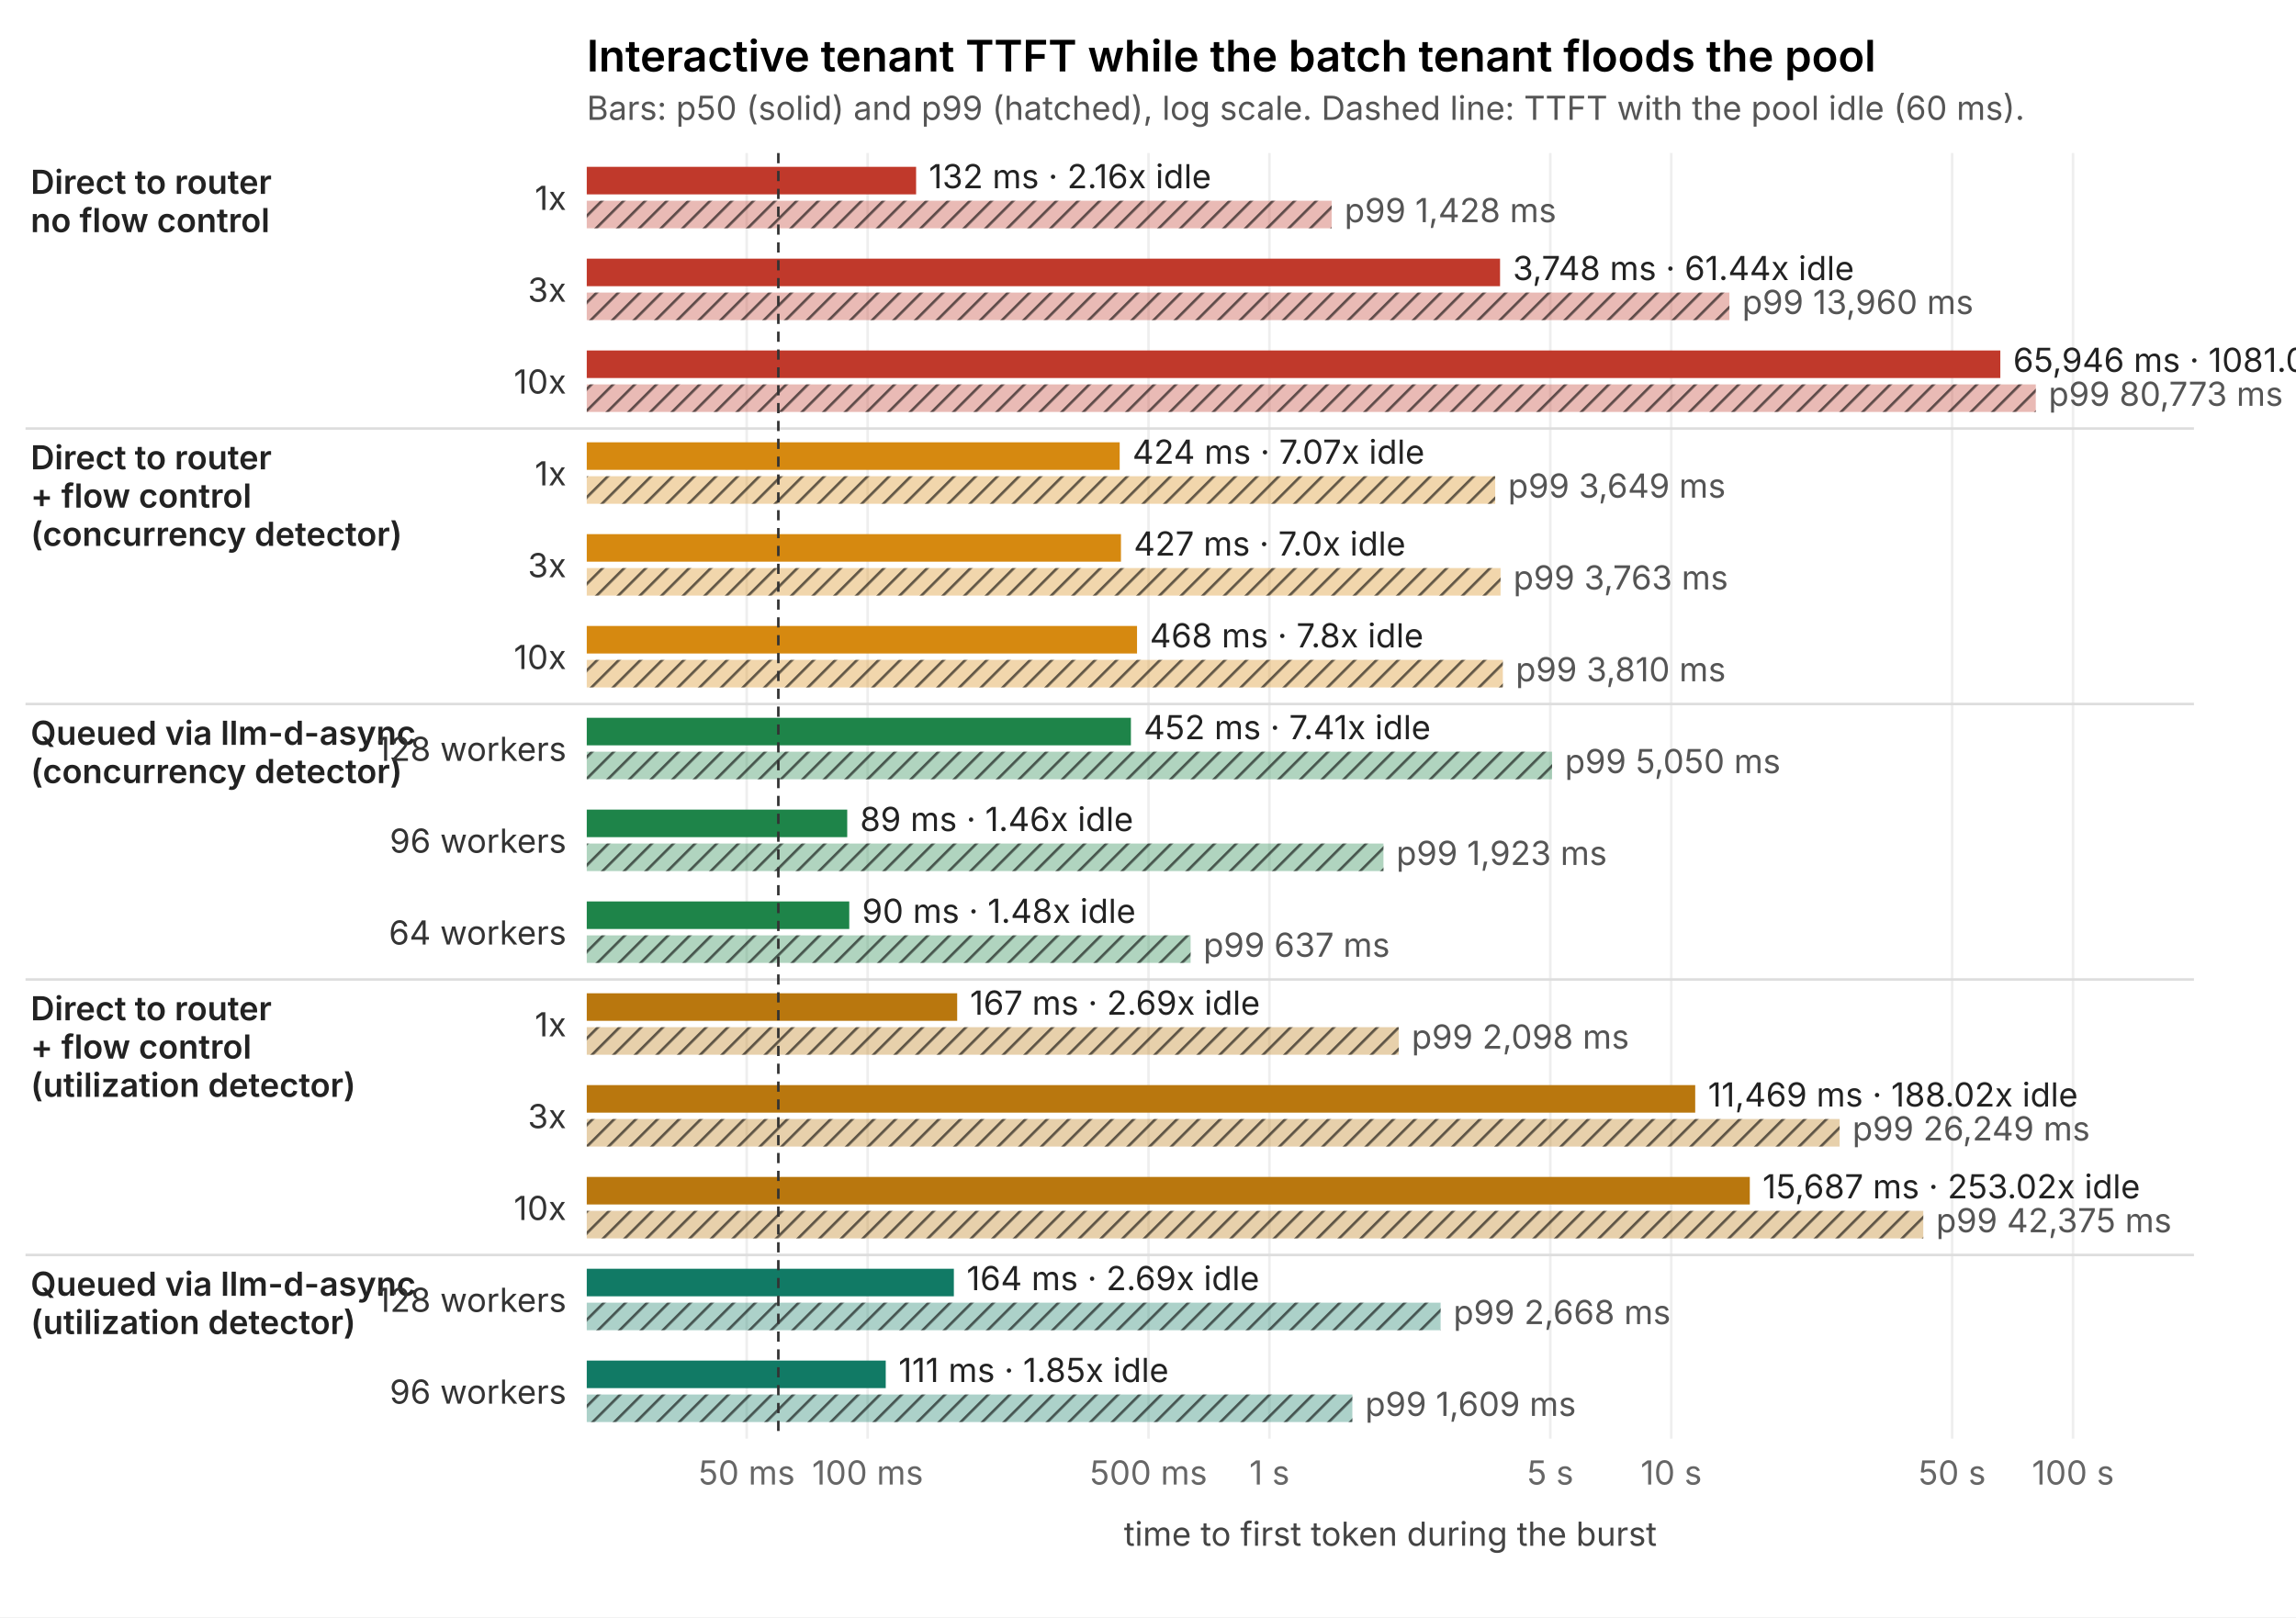
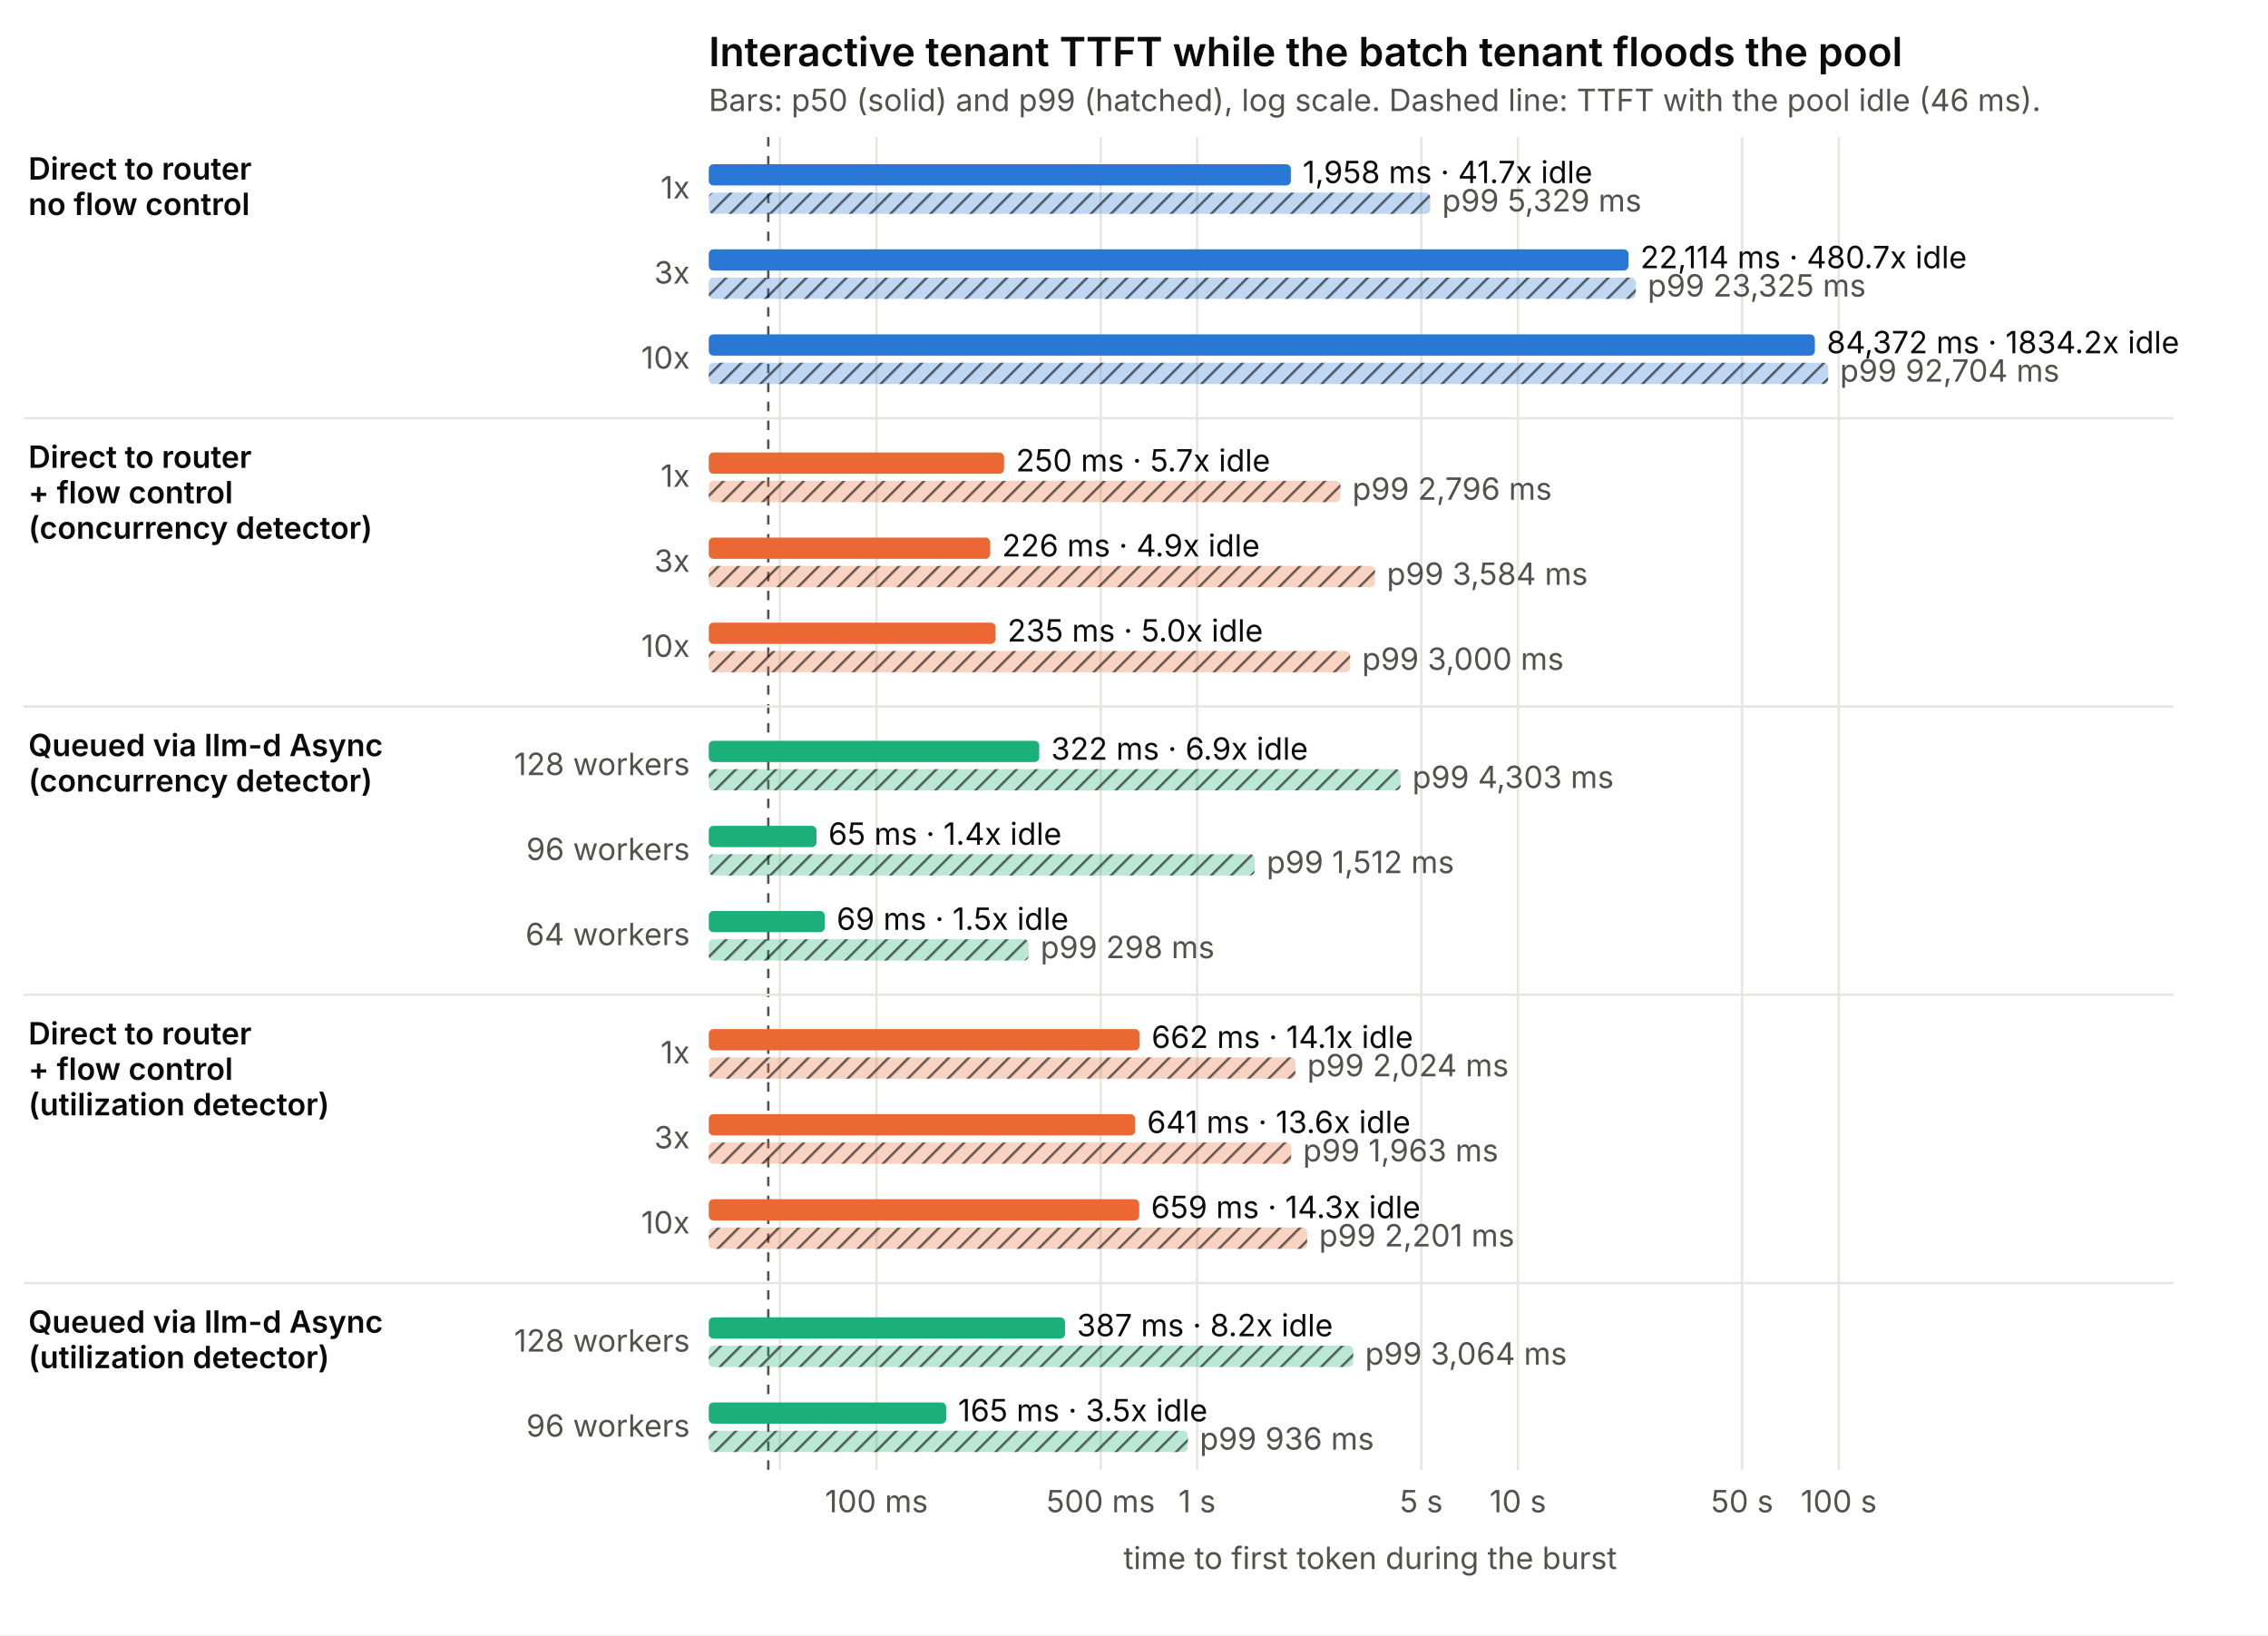
- <svg xmlns="http://www.w3.org/2000/svg" width="900" height="634" viewBox="0 0 900 634" font-family="Inter, Helvetica, Arial, sans-serif" font-size="13">
-   <rect width="900" height="634" fill="white" />
-   <text x="230" y="28" font-size="17" font-weight="600">Interactive tenant TTFT while the batch tenant floods the pool</text>
-   <text x="230" y="47" fill="#555">Bars: p50 (solid) and p99 (hatched), log scale. Dashed line: TTFT with the pool idle (60 ms).</text>
-   <line x1="292.7" y1="60" x2="292.7" y2="564" stroke="#eee" />
-   <text x="292.7" y="582" text-anchor="middle" fill="#666">50 ms</text>
-   <line x1="340.1" y1="60" x2="340.1" y2="564" stroke="#eee" />
-   <text x="340.1" y="582" text-anchor="middle" fill="#666">100 ms</text>
-   <line x1="450.2" y1="60" x2="450.2" y2="564" stroke="#eee" />
-   <text x="450.2" y="582" text-anchor="middle" fill="#666">500 ms</text>
-   <line x1="497.6" y1="60" x2="497.6" y2="564" stroke="#eee" />
-   <text x="497.6" y="582" text-anchor="middle" fill="#666">1 s</text>
-   <line x1="607.7" y1="60" x2="607.7" y2="564" stroke="#eee" />
-   <text x="607.7" y="582" text-anchor="middle" fill="#666">5 s</text>
-   <line x1="655.1" y1="60" x2="655.1" y2="564" stroke="#eee" />
-   <text x="655.1" y="582" text-anchor="middle" fill="#666">10 s</text>
-   <line x1="765.2" y1="60" x2="765.2" y2="564" stroke="#eee" />
-   <text x="765.2" y="582" text-anchor="middle" fill="#666">50 s</text>
-   <line x1="812.6" y1="60" x2="812.6" y2="564" stroke="#eee" />
-   <text x="812.6" y="582" text-anchor="middle" fill="#666">100 s</text>
-   <text x="545.0" y="606" text-anchor="middle" fill="#444">time to first token during the burst</text>
+ <svg xmlns="http://www.w3.org/2000/svg" width="960" height="692" viewBox="0 0 960 692" font-family="Inter, Helvetica, Arial, sans-serif" font-size="13">
+   <rect width="960" height="692" fill="white" />
+   <text x="300" y="28" font-size="17" font-weight="600" fill="#0b0b0b">Interactive tenant TTFT while the batch tenant floods the pool</text>
+   <text x="300" y="47" fill="#52514e">Bars: p50 (solid) and p99 (hatched), log scale. Dashed line: TTFT with the pool idle (46 ms).</text>
  <defs>
    <pattern id="hatch" patternUnits="userSpaceOnUse" width="6" height="6" patternTransform="rotate(45)">
      <line x1="0" y1="0" x2="0" y2="6" stroke="currentColor" stroke-width="2" />
    </pattern>
  </defs>
-   <text x="12" y="76.0" font-weight="600" fill="#222">Direct to router</text>
-   <text x="12" y="91.0" font-weight="600" fill="#222">no flow control</text>
-   <text x="222" y="82.3" text-anchor="end" fill="#333">1x</text>
-   <rect x="230" y="65.4" width="129.1" height="10.8" fill="#c0392b" />
-   <text x="364.1" y="73.8" fill="#222">132 ms · 2.16x idle</text>
-   <rect x="230" y="78.7" width="292.0" height="10.8" fill="#c0392b" opacity="0.35" />
-   <rect x="230" y="78.7" width="292.0" height="10.8" fill="url(#hatch)" color="#c0392b" opacity="0.6" />
-   <text x="527.0" y="87.1" fill="#555">p99 1,428 ms</text>
-   <text x="222" y="118.3" text-anchor="end" fill="#333">3x</text>
-   <rect x="230" y="101.4" width="358.0" height="10.8" fill="#c0392b" />
-   <text x="593.0" y="109.8" fill="#222">3,748 ms · 61.44x idle</text>
-   <rect x="230" y="114.7" width="447.9" height="10.8" fill="#c0392b" opacity="0.35" />
-   <rect x="230" y="114.7" width="447.9" height="10.8" fill="url(#hatch)" color="#c0392b" opacity="0.6" />
-   <text x="682.9" y="123.1" fill="#555">p99 13,960 ms</text>
-   <text x="222" y="154.3" text-anchor="end" fill="#333">10x</text>
-   <rect x="230" y="137.4" width="554.1" height="10.8" fill="#c0392b" />
-   <text x="789.1" y="145.8" fill="#222">65,946 ms · 1081.08x idle</text>
-   <rect x="230" y="150.7" width="568.0" height="10.8" fill="#c0392b" opacity="0.35" />
-   <rect x="230" y="150.7" width="568.0" height="10.8" fill="url(#hatch)" color="#c0392b" opacity="0.6" />
-   <text x="803.0" y="159.1" fill="#555">p99 80,773 ms</text>
-   <line x1="10" y1="168.0" x2="860" y2="168.0" stroke="#ddd" />
-   <text x="12" y="184.0" font-weight="600" fill="#222">Direct to router</text>
-   <text x="12" y="199.0" font-weight="600" fill="#222">+ flow control</text>
-   <text x="12" y="214.0" font-weight="600" fill="#222">(concurrency detector)</text>
-   <text x="222" y="190.3" text-anchor="end" fill="#333">1x</text>
-   <rect x="230" y="173.4" width="208.9" height="10.8" fill="#d68910" />
-   <text x="443.9" y="181.8" fill="#222">424 ms · 7.07x idle</text>
-   <rect x="230" y="186.7" width="356.1" height="10.8" fill="#d68910" opacity="0.35" />
-   <rect x="230" y="186.7" width="356.1" height="10.8" fill="url(#hatch)" color="#d68910" opacity="0.6" />
-   <text x="591.1" y="195.1" fill="#555">p99 3,649 ms</text>
-   <text x="222" y="226.3" text-anchor="end" fill="#333">3x</text>
-   <rect x="230" y="209.4" width="209.4" height="10.8" fill="#d68910" />
-   <text x="444.4" y="217.8" fill="#222">427 ms · 7.0x idle</text>
-   <rect x="230" y="222.7" width="358.2" height="10.8" fill="#d68910" opacity="0.35" />
-   <rect x="230" y="222.7" width="358.2" height="10.8" fill="url(#hatch)" color="#d68910" opacity="0.6" />
-   <text x="593.2" y="231.1" fill="#555">p99 3,763 ms</text>
-   <text x="222" y="262.3" text-anchor="end" fill="#333">10x</text>
-   <rect x="230" y="245.4" width="215.7" height="10.8" fill="#d68910" />
-   <text x="450.7" y="253.8" fill="#222">468 ms · 7.8x idle</text>
-   <rect x="230" y="258.7" width="359.1" height="10.8" fill="#d68910" opacity="0.35" />
-   <rect x="230" y="258.7" width="359.1" height="10.8" fill="url(#hatch)" color="#d68910" opacity="0.6" />
-   <text x="594.1" y="267.1" fill="#555">p99 3,810 ms</text>
-   <line x1="10" y1="276.0" x2="860" y2="276.0" stroke="#ddd" />
-   <text x="12" y="292.0" font-weight="600" fill="#222">Queued via llm-d-async</text>
-   <text x="12" y="307.0" font-weight="600" fill="#222">(concurrency detector)</text>
-   <text x="222" y="298.3" text-anchor="end" fill="#333">128 workers</text>
-   <rect x="230" y="281.4" width="213.3" height="10.8" fill="#1e8449" />
-   <text x="448.3" y="289.8" fill="#222">452 ms · 7.41x idle</text>
-   <rect x="230" y="294.7" width="378.4" height="10.8" fill="#1e8449" opacity="0.35" />
-   <rect x="230" y="294.7" width="378.4" height="10.8" fill="url(#hatch)" color="#1e8449" opacity="0.6" />
-   <text x="613.4" y="303.1" fill="#555">p99 5,050 ms</text>
-   <text x="222" y="334.3" text-anchor="end" fill="#333">96 workers</text>
-   <rect x="230" y="317.4" width="102.1" height="10.8" fill="#1e8449" />
-   <text x="337.1" y="325.8" fill="#222">89 ms · 1.46x idle</text>
-   <rect x="230" y="330.7" width="312.3" height="10.8" fill="#1e8449" opacity="0.35" />
-   <rect x="230" y="330.7" width="312.3" height="10.8" fill="url(#hatch)" color="#1e8449" opacity="0.6" />
-   <text x="547.3" y="339.1" fill="#555">p99 1,923 ms</text>
-   <text x="222" y="370.3" text-anchor="end" fill="#333">64 workers</text>
-   <rect x="230" y="353.4" width="102.9" height="10.8" fill="#1e8449" />
-   <text x="337.9" y="361.8" fill="#222">90 ms · 1.48x idle</text>
-   <rect x="230" y="366.7" width="236.7" height="10.8" fill="#1e8449" opacity="0.35" />
-   <rect x="230" y="366.7" width="236.7" height="10.8" fill="url(#hatch)" color="#1e8449" opacity="0.6" />
-   <text x="471.7" y="375.1" fill="#555">p99 637 ms</text>
-   <line x1="10" y1="384.0" x2="860" y2="384.0" stroke="#ddd" />
-   <text x="12" y="400.0" font-weight="600" fill="#222">Direct to router</text>
-   <text x="12" y="415.0" font-weight="600" fill="#222">+ flow control</text>
-   <text x="12" y="430.0" font-weight="600" fill="#222">(utilization detector)</text>
-   <text x="222" y="406.3" text-anchor="end" fill="#333">1x</text>
-   <rect x="230" y="389.4" width="145.2" height="10.8" fill="#b9770e" />
-   <text x="380.2" y="397.8" fill="#222">167 ms · 2.69x idle</text>
-   <rect x="230" y="402.7" width="318.3" height="10.8" fill="#b9770e" opacity="0.35" />
-   <rect x="230" y="402.7" width="318.3" height="10.8" fill="url(#hatch)" color="#b9770e" opacity="0.6" />
-   <text x="553.3" y="411.1" fill="#555">p99 2,098 ms</text>
-   <text x="222" y="442.3" text-anchor="end" fill="#333">3x</text>
-   <rect x="230" y="425.4" width="434.5" height="10.8" fill="#b9770e" />
-   <text x="669.5" y="433.8" fill="#222">11,469 ms · 188.02x idle</text>
-   <rect x="230" y="438.7" width="491.1" height="10.8" fill="#b9770e" opacity="0.35" />
-   <rect x="230" y="438.7" width="491.1" height="10.8" fill="url(#hatch)" color="#b9770e" opacity="0.6" />
-   <text x="726.1" y="447.1" fill="#555">p99 26,249 ms</text>
-   <text x="222" y="478.3" text-anchor="end" fill="#333">10x</text>
-   <rect x="230" y="461.4" width="455.9" height="10.8" fill="#b9770e" />
-   <text x="690.9" y="469.8" fill="#222">15,687 ms · 253.02x idle</text>
-   <rect x="230" y="474.7" width="523.9" height="10.8" fill="#b9770e" opacity="0.35" />
-   <rect x="230" y="474.7" width="523.9" height="10.8" fill="url(#hatch)" color="#b9770e" opacity="0.6" />
-   <text x="758.9" y="483.1" fill="#555">p99 42,375 ms</text>
-   <line x1="10" y1="492.0" x2="860" y2="492.0" stroke="#ddd" />
-   <text x="12" y="508.0" font-weight="600" fill="#222">Queued via llm-d-async</text>
-   <text x="12" y="523.0" font-weight="600" fill="#222">(utilization detector)</text>
-   <text x="222" y="514.3" text-anchor="end" fill="#333">128 workers</text>
-   <rect x="230" y="497.4" width="143.9" height="10.8" fill="#117a65" />
-   <text x="378.9" y="505.8" fill="#222">164 ms · 2.69x idle</text>
-   <rect x="230" y="510.7" width="334.7" height="10.8" fill="#117a65" opacity="0.35" />
-   <rect x="230" y="510.7" width="334.7" height="10.8" fill="url(#hatch)" color="#117a65" opacity="0.6" />
-   <text x="569.7" y="519.1" fill="#555">p99 2,668 ms</text>
-   <text x="222" y="550.3" text-anchor="end" fill="#333">96 workers</text>
-   <rect x="230" y="533.4" width="117.2" height="10.8" fill="#117a65" />
-   <text x="352.2" y="541.8" fill="#222">111 ms · 1.85x idle</text>
-   <rect x="230" y="546.7" width="300.1" height="10.8" fill="#117a65" opacity="0.35" />
-   <rect x="230" y="546.7" width="300.1" height="10.8" fill="url(#hatch)" color="#117a65" opacity="0.6" />
-   <text x="535.1" y="555.1" fill="#555">p99 1,609 ms</text>
-   <line x1="305.1" y1="60" x2="305.1" y2="564" stroke="#333" stroke-dasharray="4 3" />
+   <line x1="330.1" y1="58" x2="330.1" y2="622" stroke="#e6e5e1" />
+   <text x="330.1" y="640" text-anchor="middle" fill="#52514e" />
+   <line x1="371.0" y1="58" x2="371.0" y2="622" stroke="#e6e5e1" />
+   <text x="371.0" y="640" text-anchor="middle" fill="#52514e">100 ms</text>
+   <line x1="465.9" y1="58" x2="465.9" y2="622" stroke="#e6e5e1" />
+   <text x="465.9" y="640" text-anchor="middle" fill="#52514e">500 ms</text>
+   <line x1="506.7" y1="58" x2="506.7" y2="622" stroke="#e6e5e1" />
+   <text x="506.7" y="640" text-anchor="middle" fill="#52514e">1 s</text>
+   <line x1="601.6" y1="58" x2="601.6" y2="622" stroke="#e6e5e1" />
+   <text x="601.6" y="640" text-anchor="middle" fill="#52514e">5 s</text>
+   <line x1="642.5" y1="58" x2="642.5" y2="622" stroke="#e6e5e1" />
+   <text x="642.5" y="640" text-anchor="middle" fill="#52514e">10 s</text>
+   <line x1="737.4" y1="58" x2="737.4" y2="622" stroke="#e6e5e1" />
+   <text x="737.4" y="640" text-anchor="middle" fill="#52514e">50 s</text>
+   <line x1="778.3" y1="58" x2="778.3" y2="622" stroke="#e6e5e1" />
+   <text x="778.3" y="640" text-anchor="middle" fill="#52514e">100 s</text>
+   <line x1="325.2" y1="58" x2="325.2" y2="622" stroke="#52514e" stroke-dasharray="4 4" />
+   <text x="580.0" y="664" text-anchor="middle" fill="#52514e">time to first token during the burst</text>
+   <text x="12" y="76.0" font-weight="600" fill="#0b0b0b">Direct to router</text>
+   <text x="12" y="91.0" font-weight="600" fill="#0b0b0b">no flow control</text>
+   <text x="292" y="84.0" text-anchor="end" fill="#52514e">1x</text>
+   <rect x="300" y="69.5" width="246.4" height="9" rx="2" fill="#2a78d6" />
+   <text x="551.4" y="77.5" fill="#0b0b0b">1,958 ms · 41.7x idle</text>
+   <rect x="300" y="81.5" width="305.4" height="9" rx="2" fill="#2a78d6" opacity="0.3" />
+   <rect x="300" y="81.5" width="305.4" height="9" rx="2" fill="url(#hatch)" color="#2a78d6" opacity="0.6" />
+   <text x="610.4" y="89.5" fill="#52514e">p99 5,329 ms</text>
+   <text x="292" y="120.0" text-anchor="end" fill="#52514e">3x</text>
+   <rect x="300" y="105.5" width="389.3" height="9" rx="2" fill="#2a78d6" />
+   <text x="694.3" y="113.5" fill="#0b0b0b">22,114 ms · 480.7x idle</text>
+   <rect x="300" y="117.5" width="392.4" height="9" rx="2" fill="#2a78d6" opacity="0.3" />
+   <rect x="300" y="117.5" width="392.4" height="9" rx="2" fill="url(#hatch)" color="#2a78d6" opacity="0.6" />
+   <text x="697.4" y="125.5" fill="#52514e">p99 23,325 ms</text>
+   <text x="292" y="156.0" text-anchor="end" fill="#52514e">10x</text>
+   <rect x="300" y="141.5" width="468.2" height="9" rx="2" fill="#2a78d6" />
+   <text x="773.2" y="149.5" fill="#0b0b0b">84,372 ms · 1834.2x idle</text>
+   <rect x="300" y="153.5" width="473.8" height="9" rx="2" fill="#2a78d6" opacity="0.3" />
+   <rect x="300" y="153.5" width="473.8" height="9" rx="2" fill="url(#hatch)" color="#2a78d6" opacity="0.6" />
+   <text x="778.8" y="161.5" fill="#52514e">p99 92,704 ms</text>
+   <line x1="10" y1="177.0" x2="920" y2="177.0" stroke="#e6e5e1" />
+   <text x="12" y="198.0" font-weight="600" fill="#0b0b0b">Direct to router</text>
+   <text x="12" y="213.0" font-weight="600" fill="#0b0b0b">+ flow control</text>
+   <text x="12" y="228.0" font-weight="600" fill="#0b0b0b">(concurrency detector)</text>
+   <text x="292" y="206.0" text-anchor="end" fill="#52514e">1x</text>
+   <rect x="300" y="191.5" width="125.0" height="9" rx="2" fill="#eb6834" />
+   <text x="430.0" y="199.5" fill="#0b0b0b">250 ms · 5.7x idle</text>
+   <rect x="300" y="203.5" width="267.4" height="9" rx="2" fill="#eb6834" opacity="0.3" />
+   <rect x="300" y="203.5" width="267.4" height="9" rx="2" fill="url(#hatch)" color="#eb6834" opacity="0.6" />
+   <text x="572.4" y="211.5" fill="#52514e">p99 2,796 ms</text>
+   <text x="292" y="242.0" text-anchor="end" fill="#52514e">3x</text>
+   <rect x="300" y="227.5" width="119.1" height="9" rx="2" fill="#eb6834" />
+   <text x="424.1" y="235.5" fill="#0b0b0b">226 ms · 4.9x idle</text>
+   <rect x="300" y="239.5" width="282.0" height="9" rx="2" fill="#eb6834" opacity="0.3" />
+   <rect x="300" y="239.5" width="282.0" height="9" rx="2" fill="url(#hatch)" color="#eb6834" opacity="0.6" />
+   <text x="587.0" y="247.5" fill="#52514e">p99 3,584 ms</text>
+   <text x="292" y="278.0" text-anchor="end" fill="#52514e">10x</text>
+   <rect x="300" y="263.5" width="121.4" height="9" rx="2" fill="#eb6834" />
+   <text x="426.4" y="271.5" fill="#0b0b0b">235 ms · 5.0x idle</text>
+   <rect x="300" y="275.5" width="271.5" height="9" rx="2" fill="#eb6834" opacity="0.3" />
+   <rect x="300" y="275.5" width="271.5" height="9" rx="2" fill="url(#hatch)" color="#eb6834" opacity="0.6" />
+   <text x="576.5" y="283.5" fill="#52514e">p99 3,000 ms</text>
+   <line x1="10" y1="299.0" x2="920" y2="299.0" stroke="#e6e5e1" />
+   <text x="12" y="320.0" font-weight="600" fill="#0b0b0b">Queued via llm-d Async</text>
+   <text x="12" y="335.0" font-weight="600" fill="#0b0b0b">(concurrency detector)</text>
+   <text x="292" y="328.0" text-anchor="end" fill="#52514e">128 workers</text>
+   <rect x="300" y="313.5" width="139.9" height="9" rx="2" fill="#1baf7a" />
+   <text x="444.9" y="321.5" fill="#0b0b0b">322 ms · 6.9x idle</text>
+   <rect x="300" y="325.5" width="292.8" height="9" rx="2" fill="#1baf7a" opacity="0.3" />
+   <rect x="300" y="325.5" width="292.8" height="9" rx="2" fill="url(#hatch)" color="#1baf7a" opacity="0.6" />
+   <text x="597.8" y="333.5" fill="#52514e">p99 4,303 ms</text>
+   <text x="292" y="364.0" text-anchor="end" fill="#52514e">96 workers</text>
+   <rect x="300" y="349.5" width="45.6" height="9" rx="2" fill="#1baf7a" />
+   <text x="350.6" y="357.5" fill="#0b0b0b">65 ms · 1.4x idle</text>
+   <rect x="300" y="361.5" width="231.1" height="9" rx="2" fill="#1baf7a" opacity="0.3" />
+   <rect x="300" y="361.5" width="231.1" height="9" rx="2" fill="url(#hatch)" color="#1baf7a" opacity="0.6" />
+   <text x="536.1" y="369.5" fill="#52514e">p99 1,512 ms</text>
+   <text x="292" y="400.0" text-anchor="end" fill="#52514e">64 workers</text>
+   <rect x="300" y="385.5" width="49.1" height="9" rx="2" fill="#1baf7a" />
+   <text x="354.1" y="393.5" fill="#0b0b0b">69 ms · 1.5x idle</text>
+   <rect x="300" y="397.5" width="135.4" height="9" rx="2" fill="#1baf7a" opacity="0.3" />
+   <rect x="300" y="397.5" width="135.4" height="9" rx="2" fill="url(#hatch)" color="#1baf7a" opacity="0.6" />
+   <text x="440.4" y="405.5" fill="#52514e">p99 298 ms</text>
+   <line x1="10" y1="421.0" x2="920" y2="421.0" stroke="#e6e5e1" />
+   <text x="12" y="442.0" font-weight="600" fill="#0b0b0b">Direct to router</text>
+   <text x="12" y="457.0" font-weight="600" fill="#0b0b0b">+ flow control</text>
+   <text x="12" y="472.0" font-weight="600" fill="#0b0b0b">(utilization detector)</text>
+   <text x="292" y="450.0" text-anchor="end" fill="#52514e">1x</text>
+   <rect x="300" y="435.5" width="182.4" height="9" rx="2" fill="#eb6834" />
+   <text x="487.4" y="443.5" fill="#0b0b0b">662 ms · 14.1x idle</text>
+   <rect x="300" y="447.5" width="248.3" height="9" rx="2" fill="#eb6834" opacity="0.3" />
+   <rect x="300" y="447.5" width="248.3" height="9" rx="2" fill="url(#hatch)" color="#eb6834" opacity="0.6" />
+   <text x="553.3" y="455.5" fill="#52514e">p99 2,024 ms</text>
+   <text x="292" y="486.0" text-anchor="end" fill="#52514e">3x</text>
+   <rect x="300" y="471.5" width="180.5" height="9" rx="2" fill="#eb6834" />
+   <text x="485.5" y="479.5" fill="#0b0b0b">641 ms · 13.6x idle</text>
+   <rect x="300" y="483.5" width="246.5" height="9" rx="2" fill="#eb6834" opacity="0.3" />
+   <rect x="300" y="483.5" width="246.5" height="9" rx="2" fill="url(#hatch)" color="#eb6834" opacity="0.6" />
+   <text x="551.5" y="491.5" fill="#52514e">p99 1,963 ms</text>
+   <text x="292" y="522.0" text-anchor="end" fill="#52514e">10x</text>
+   <rect x="300" y="507.5" width="182.2" height="9" rx="2" fill="#eb6834" />
+   <text x="487.2" y="515.5" fill="#0b0b0b">659 ms · 14.3x idle</text>
+   <rect x="300" y="519.5" width="253.3" height="9" rx="2" fill="#eb6834" opacity="0.3" />
+   <rect x="300" y="519.5" width="253.3" height="9" rx="2" fill="url(#hatch)" color="#eb6834" opacity="0.6" />
+   <text x="558.3" y="527.5" fill="#52514e">p99 2,201 ms</text>
+   <line x1="10" y1="543.0" x2="920" y2="543.0" stroke="#e6e5e1" />
+   <text x="12" y="564.0" font-weight="600" fill="#0b0b0b">Queued via llm-d Async</text>
+   <text x="12" y="579.0" font-weight="600" fill="#0b0b0b">(utilization detector)</text>
+   <text x="292" y="572.0" text-anchor="end" fill="#52514e">128 workers</text>
+   <rect x="300" y="557.5" width="150.8" height="9" rx="2" fill="#1baf7a" />
+   <text x="455.8" y="565.5" fill="#0b0b0b">387 ms · 8.2x idle</text>
+   <rect x="300" y="569.5" width="272.8" height="9" rx="2" fill="#1baf7a" opacity="0.3" />
+   <rect x="300" y="569.5" width="272.8" height="9" rx="2" fill="url(#hatch)" color="#1baf7a" opacity="0.6" />
+   <text x="577.8" y="577.5" fill="#52514e">p99 3,064 ms</text>
+   <text x="292" y="608.0" text-anchor="end" fill="#52514e">96 workers</text>
+   <rect x="300" y="593.5" width="100.5" height="9" rx="2" fill="#1baf7a" />
+   <text x="405.5" y="601.5" fill="#0b0b0b">165 ms · 3.5x idle</text>
+   <rect x="300" y="605.5" width="202.8" height="9" rx="2" fill="#1baf7a" opacity="0.3" />
+   <rect x="300" y="605.5" width="202.8" height="9" rx="2" fill="url(#hatch)" color="#1baf7a" opacity="0.6" />
+   <text x="507.8" y="613.5" fill="#52514e">p99 936 ms</text>
</svg>
